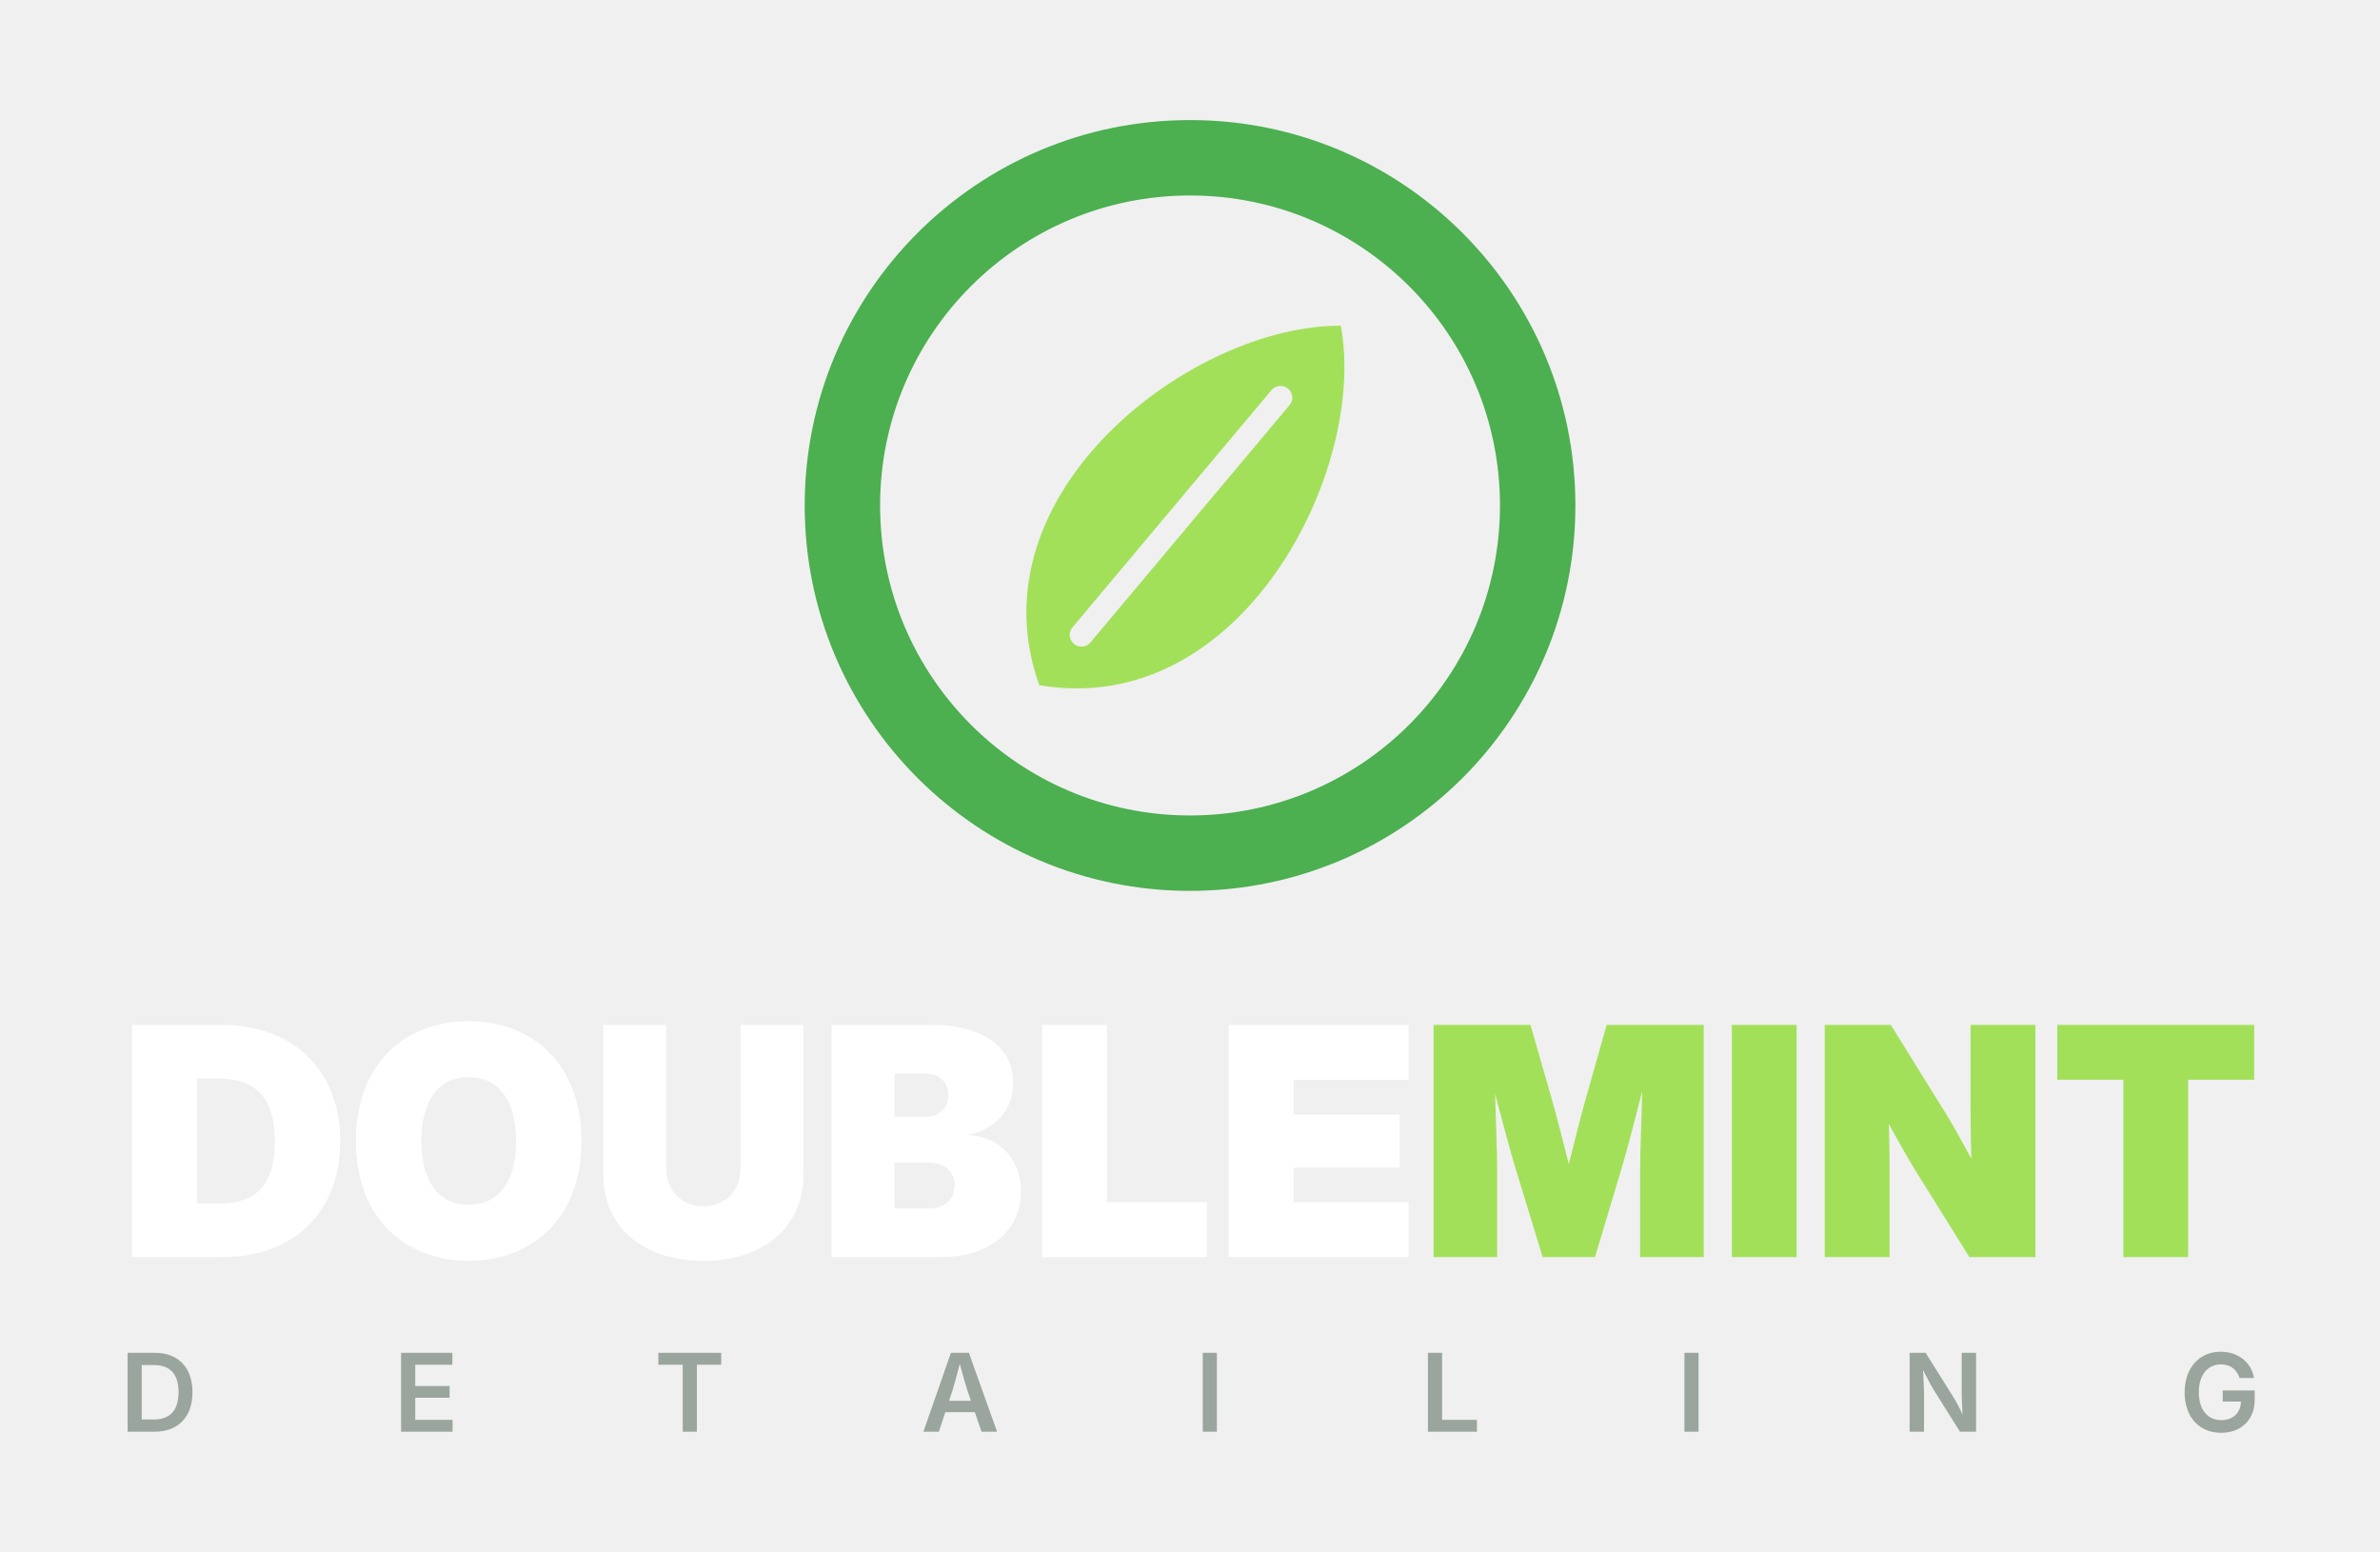
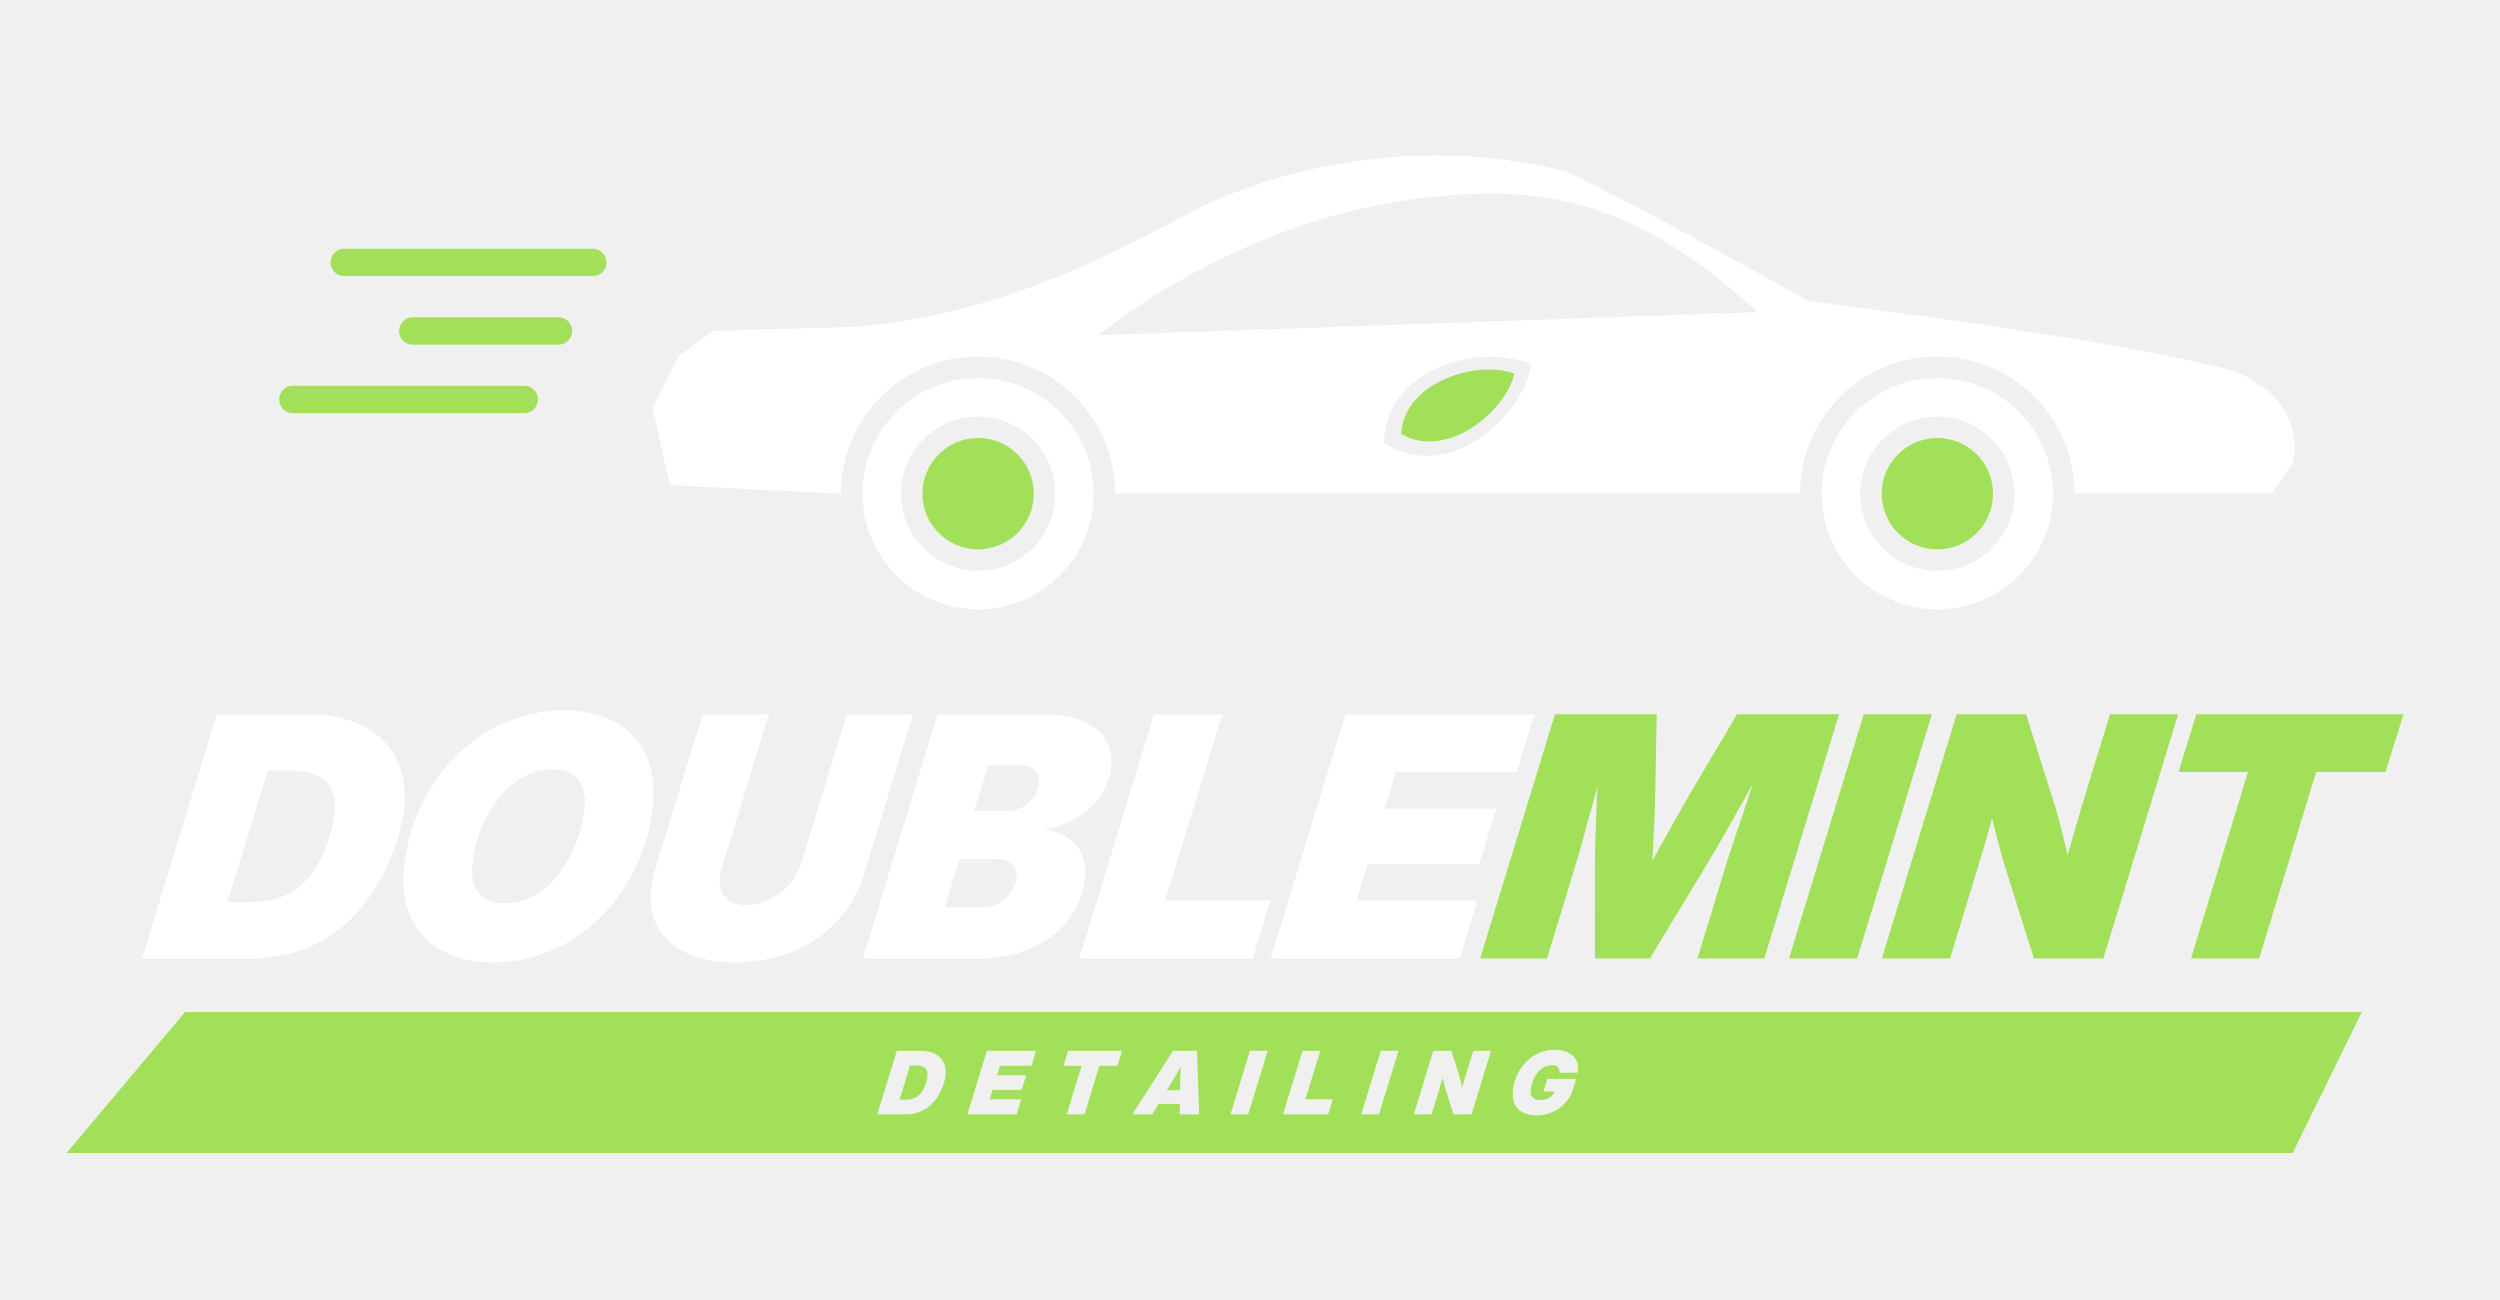
- <svg xmlns="http://www.w3.org/2000/svg" viewBox="0 0 477.4 311.1" width="477" height="311">
-   <g transform="translate(161.4132 24) scale(1.680324) translate(-4 -4)">
-     <mask id="m-s-dark" maskUnits="userSpaceOnUse" x="0" y="0" width="100" height="100">
-       <rect width="100" height="100" fill="#fff" />
-       <path d="M0,20.16 L0,-16.80" transform="translate(50 50) rotate(40)" stroke="#000" stroke-width="2.8" stroke-linecap="round" />
+ <svg xmlns="http://www.w3.org/2000/svg" viewBox="0 0 476.8 247.9" width="477" height="248">
+   <g transform="translate(53.24845 28) scale(1.633514) translate(37.6 -6.5)">
+     <mask id="m-s-dark" maskUnits="userSpaceOnUse" x="-30" y="0" width="240" height="70">
+       <rect x="-30" width="240" height="70" fill="#fff" />
+       <path d="M58,28.5 C73,17 90,11.5 106,12 C117,12.5 126,17.5 135,25.8 Z" fill="#000" />
+       <circle cx="44" cy="47" r="16" fill="#000" />
+       <circle cx="156" cy="47" r="16" fill="#000" />
+       <path transform="translate(100 36.5) rotate(62)" d="M0,9.75 C7.75,5.46 5.00,-5.85 0,-9.75 C-5.00,-5.85 -7.75,5.46 0,9.75Z" fill="#000" />
    </mask>
-     <path d="M4,50 a46,46 0 1,0 92,0 a46,46 0 1,0 -92,0ZM13,50 a37,37 0 1,0 74,0 a37,37 0 1,0 -74,0Z" fill-rule="evenodd" fill="#4CAF50" />
-     <g mask="url(#m-s-dark)">
-       <path d="M0,28.0 C21.08,15.68 13.60,-16.80 0,-28.0 C-13.60,-16.80 -21.08,15.68 0,28.0Z" transform="translate(50 50) rotate(40)" fill="#A3E05A" />
+     <path d="M8,46 L6,37 L9,31 L13,28 L30,27.5 C46,26 58,20 70,13.5 C84,7 100,6 113,9.5 C123,14.5 131,19 141,24.5 C160,27 178,29.5 190,32.5 C196,34.5 198.5,39 197.5,43.5 L195,47 L172,47 A16,16 0 0 0 140,47 L60,47 A16,16 0 0 0 28,47 Z" fill="#FFFFFF" mask="url(#m-s-dark)" />
+     <g fill="#FFFFFF">
+       <path d="M30.5,47 a13.5,13.5 0 1,0 27.0,0 a13.5,13.5 0 1,0 -27.0,0ZM35,47 a9,9 0 1,0 18,0 a9,9 0 1,0 -18,0Z" fill-rule="evenodd" />
+       <path d="M142.5,47 a13.5,13.5 0 1,0 27.0,0 a13.5,13.5 0 1,0 -27.0,0ZM147,47 a9,9 0 1,0 18,0 a9,9 0 1,0 -18,0Z" fill-rule="evenodd" />
+     </g>
+     <g fill="#A3E05A">
+       <circle cx="44" cy="47" r="6.5" />
+       <circle cx="156" cy="47" r="6.5" />
+       <path transform="translate(100 36.5) rotate(62)" d="M0,7.5 C5.27,4.20 3.40,-4.50 0,-7.5 C-3.40,-4.50 -5.27,4.20 0,7.5Z" />
+     </g>
+     <g stroke="#A3E05A" stroke-width="3.2" stroke-linecap="round">
+       <path d="M-30,20 L-1,20" />
+       <path d="M-22,28 L-5,28" />
+       <path d="M-36,36 L-9,36" />
    </g>
  </g>
-   <path d="M44.688 252.032C59.031 252.032 68.25 242.907 68.25 228.782C68.25 214.626 58.875 205.47 44.5 205.47H26.5V252.032ZM39.5 241.282V216.22H43.688C51.531 216.22 55.125 220.251 55.125 228.782C55.125 237.251 51.656 241.282 44.062 241.282ZM94.015 252.782C106.671 252.782 116.64 244.314 116.64 228.782C116.64 213.22 106.671 204.72 94.015 204.72C81.296 204.72 71.39 213.22 71.39 228.782C71.39 244.22 81.296 252.782 94.015 252.782ZM94.015 241.532C87.921 241.532 84.515 236.814 84.515 228.782C84.515 220.72 87.921 215.97 94.015 215.97C100.14 215.97 103.515 220.72 103.515 228.782C103.515 236.814 100.14 241.532 94.015 241.532ZM141.093 252.782C153.249 252.782 161.155 245.97 161.155 235.47V205.47H148.53V234.407C148.53 238.751 145.468 241.845 141.093 241.845C136.78 241.845 133.655 238.72 133.655 234.407V205.47H121.03V235.47C121.03 246.001 128.905 252.782 141.093 252.782ZM166.795 252.032H188.733C198.826 252.032 204.795 246.47 204.795 238.845C204.795 232.282 200.233 227.782 194.233 227.564V227.501C199.639 226.47 203.233 222.501 203.233 217.095C203.233 210.314 197.608 205.47 186.983 205.47H166.795ZM179.42 242.282V233.095H186.295C189.451 233.095 191.483 234.907 191.483 237.689C191.483 240.47 189.451 242.282 186.295 242.282ZM179.42 223.907V215.22H185.514C188.389 215.22 190.233 216.939 190.233 219.564C190.233 222.189 188.389 223.907 185.514 223.907ZM209.029 252.032H242.091V241.032H222.029V205.47H209.029ZM246.481 252.032H282.544V241.032H259.481V234.095H280.762V223.47H259.481V216.47H282.544V205.47H246.481Z" fill="#FFFFFF" />
-   <path d="M287.559 252.032H300.309V234.032C300.309 231.032 300.059 225.064 299.902 219.314C301.402 225.001 302.965 230.876 303.934 234.032L309.434 252.032H319.934L325.34 234.032C326.309 230.751 327.934 224.595 329.402 218.751C329.277 224.657 328.996 230.907 328.996 234.032V252.032H341.746V205.47H322.277L318.152 220.032C317.246 223.189 315.871 228.595 314.684 233.376C313.496 228.595 312.09 223.189 311.184 220.032L306.996 205.47H287.559ZM360.386 205.47H347.386V252.032H360.386ZM366.026 252.032H379.026V235.032C379.026 233.157 379.026 229.501 378.87 225.314C381.058 229.345 383.12 232.939 384.433 235.032L395.026 252.032H408.276V205.47H395.276V222.532C395.276 224.751 395.308 228.532 395.433 232.314C393.62 228.97 391.714 225.501 390.62 223.751L379.276 205.47H366.026ZM412.666 216.47H425.916V252.032H438.916V216.47H452.166V205.47H412.666Z" fill="#A3E05A" />
-   <path d="M30.949 287.064C35.773 287.064 38.609 284.078 38.609 279.127C38.609 274.207 35.773 271.232 31.055 271.232H25.594V287.064ZM28.431 284.609V273.687H30.885C34.126 273.687 35.815 275.504 35.815 279.127C35.815 282.782 34.126 284.609 30.811 284.609ZM80.453 287.064H90.78V284.673H83.29V280.253H90.185V277.894H83.29V273.623H90.738V271.232H80.453ZM132.061 273.623H136.948V287.064H139.785V273.623H144.662V271.232H132.061ZM185.22 287.064H188.322L189.618 283.143H195.537L196.886 287.064H199.999L194.347 271.232H190.745ZM190.373 280.859 191.042 278.84C191.478 277.427 191.956 275.652 192.519 273.442C193.103 275.631 193.603 277.384 194.07 278.84L194.761 280.859ZM244.095 271.232H241.258V287.064H244.095ZM286.427 287.064H296.255V284.673H289.264V271.232H286.427ZM340.713 271.232H337.876V287.064H340.713ZM383.045 287.064H385.935V279.201C385.935 278.319 385.839 276.651 385.733 274.696C386.795 276.757 387.39 277.884 388.219 279.212L393.16 287.064H396.379V271.232H393.5V279.541C393.5 280.508 393.563 282.112 393.67 283.642C392.979 282.059 392.288 280.859 391.725 279.955L386.253 271.232H383.045ZM445.543 287.276C449.453 287.276 452.258 284.758 452.258 280.689V278.787H445.851V281.018H449.506C449.453 283.292 447.934 284.737 445.554 284.737C442.887 284.737 441.059 282.729 441.059 279.148C441.059 275.557 442.929 273.559 445.49 273.559C447.413 273.559 448.709 274.6 449.219 276.29H452.12C451.631 273.177 448.943 271.02 445.458 271.02C441.314 271.02 438.212 274.069 438.212 279.169C438.212 284.174 441.176 287.276 445.543 287.276Z" fill="#9AA59E" />
+   <g transform="translate(28 136.2265) skewX(-8) translate(5.857775 0)">
+     <mask id="w-s-dark" maskUnits="userSpaceOnUse" x="-64" y="-64" width="548.808" height="211.683">
+       <rect x="-64" y="-64" width="548.808" height="211.683" fill="#fff" />
+       <path d="M149.576 76.305C153.312 76.305 155.452 73.929 156.062 70.251C156.672 66.564 154.435 64.18 150.691 64.18H146.199L144.189 76.305ZM148.038 73.506 149.121 66.979H150.211C152.254 66.979 153.01 68.029 152.644 70.251C152.278 72.456 151.204 73.506 149.227 73.506ZM161.371 76.305H170.761L171.233 73.441H165.228L165.529 71.634H171.07L171.526 68.867H165.985L166.286 67.044H172.291L172.763 64.18H163.381ZM178.397 67.044H181.847L180.318 76.305H183.703L185.233 67.044H188.683L189.163 64.18H178.877ZM192.82 76.305H196.628L197.556 74.311H201.608L201.852 76.305H205.555L203.455 64.18H198.898ZM198.768 71.707 198.817 71.601C199.501 70.137 200.144 68.721 200.778 67.248C200.925 68.721 201.096 70.137 201.275 71.601L201.291 71.707ZM216.934 64.18H213.549L211.539 76.305H214.924ZM221.567 76.305H230.177L230.649 73.441H225.424L226.962 64.18H223.577ZM241.881 64.18H238.496L236.486 76.305H239.871ZM246.515 76.305H249.9L250.632 71.878C250.714 71.39 250.868 70.438 251.015 69.347C251.413 70.397 251.796 71.333 252.048 71.878L254.066 76.305H257.516L259.526 64.18H256.141L255.401 68.623C255.311 69.201 255.157 70.194 255.018 71.178C254.693 70.299 254.343 69.396 254.139 68.941L251.975 64.18H248.525ZM269.929 76.5C273.208 76.5 275.699 74.547 276.211 71.39L276.512 69.535H271.011L270.613 71.951H272.802C272.557 72.879 271.614 73.571 270.206 73.571C268.822 73.571 268.139 72.838 268.139 71.414C268.139 69.38 269.148 66.914 271.589 66.914C272.671 66.914 273.152 67.459 273.168 68.363H276.618C276.846 65.629 274.502 63.985 271.605 63.985C267.48 63.985 264.754 67.354 264.754 71.447C264.754 74.572 266.698 76.5 269.929 76.5Z" fill="#000" />
+     </mask>
+     <path d="M20.469 46.562C34.812 46.562 43.031 37.438 45.375 23.312C47.719 9.156 39.125 0.0 24.75 0.0H7.5L-0.219 46.562ZM14.562 35.812 18.719 10.75H22.906C30.75 10.75 33.656 14.781 32.25 23.312C30.844 31.781 26.719 35.812 19.125 35.812ZM66.868 47.312C82.68 47.312 93.149 34.406 93.149 18.656C93.149 6.125 84.961 -0.75 73.555 -0.75C57.461 -0.75 47.242 12.5 47.242 27.906C47.242 40.375 55.399 47.312 66.868 47.312ZM67.461 36.062C62.68 36.062 60.242 33.125 60.242 27.781C60.242 19.906 64.399 10.5 72.961 10.5C77.743 10.5 80.18 13.438 80.18 18.75C80.18 26.5 76.18 36.062 67.461 36.062ZM113.016 47.312C124.86 47.312 133.485 40.906 135.235 30.406L140.266 0.0H127.641L122.922 28.531C122.204 32.875 118.235 36.375 113.547 36.375C109.547 36.375 107.204 33.656 107.922 29.344L112.766 0.0H100.141L95.235 29.594C93.485 40.125 100.516 47.312 113.016 47.312ZM137.259 46.562H159.509C169.602 46.562 176.102 41.406 177.29 34.188C178.446 27.219 174.384 22.562 168.415 22.094V22.062C173.977 21.031 178.509 17.438 179.321 12.438C180.509 5.25 175.446 0.0 164.821 0.0H144.946ZM151.477 36.812 153.009 27.625H159.884C163.04 27.625 164.759 29.438 164.321 32.219C163.852 35.0 161.509 36.812 158.352 36.812ZM154.54 18.438 155.977 9.75H162.071C164.946 9.75 166.509 11.469 166.071 14.094C165.634 16.719 163.509 18.438 160.634 18.438ZM178.532 46.562H211.595L213.407 35.562H193.345L199.251 0.0H186.251ZM215.025 46.562H251.088L252.9 35.562H229.838L230.994 28.625H252.275L254.025 18.0H232.744L233.9 11.0H256.962L258.775 0.0H222.744Z" fill="#FFFFFF" />
+     <path d="M254.986 46.562H267.736L270.705 28.562C271.205 25.562 271.955 19.625 272.736 13.844C273.299 19.562 273.893 25.406 274.33 28.562L276.861 46.562H287.361L295.736 28.562C297.268 25.281 299.893 19.125 302.33 13.281C301.205 19.188 299.924 25.438 299.393 28.562L296.424 46.562H309.174L316.893 0.0H297.424L290.861 14.562C289.455 17.719 287.174 23.125 285.205 27.906C284.799 23.125 284.299 17.719 283.893 14.562L282.111 0.0H262.705ZM334.604 0.0H321.604L313.885 46.562H326.885ZM331.596 46.562H344.596L347.409 29.562C347.721 27.688 348.315 24.031 348.877 19.844C350.409 23.875 351.877 27.469 352.846 29.562L360.596 46.562H373.846L381.565 0.0H368.565L365.721 17.062C365.377 19.281 364.784 23.094 364.252 26.875C363.002 23.5 361.659 20.031 360.877 18.281L352.565 0.0H339.315ZM383.183 11.0H396.433L390.558 46.562H403.558L409.433 11.0H422.683L424.526 0.0H385.026Z" fill="#A3E05A" />
+     <path d="M9.408,56.803 L424.571,56.803 L415.163,83.683 L-9.408,83.683Z" fill="#A3E05A" mask="url(#w-s-dark)" />
+   </g>
</svg>
